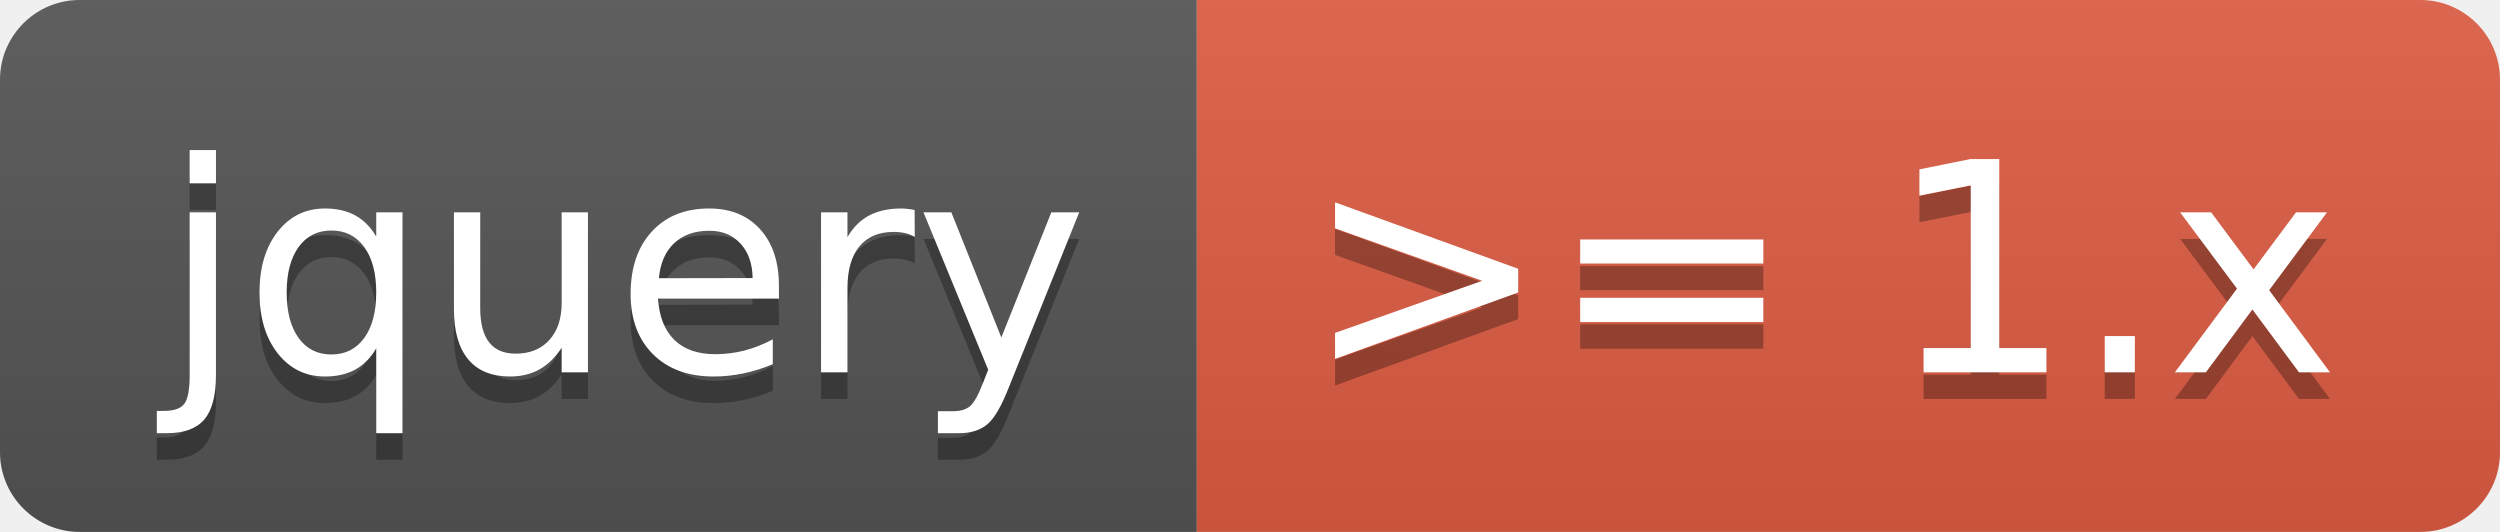
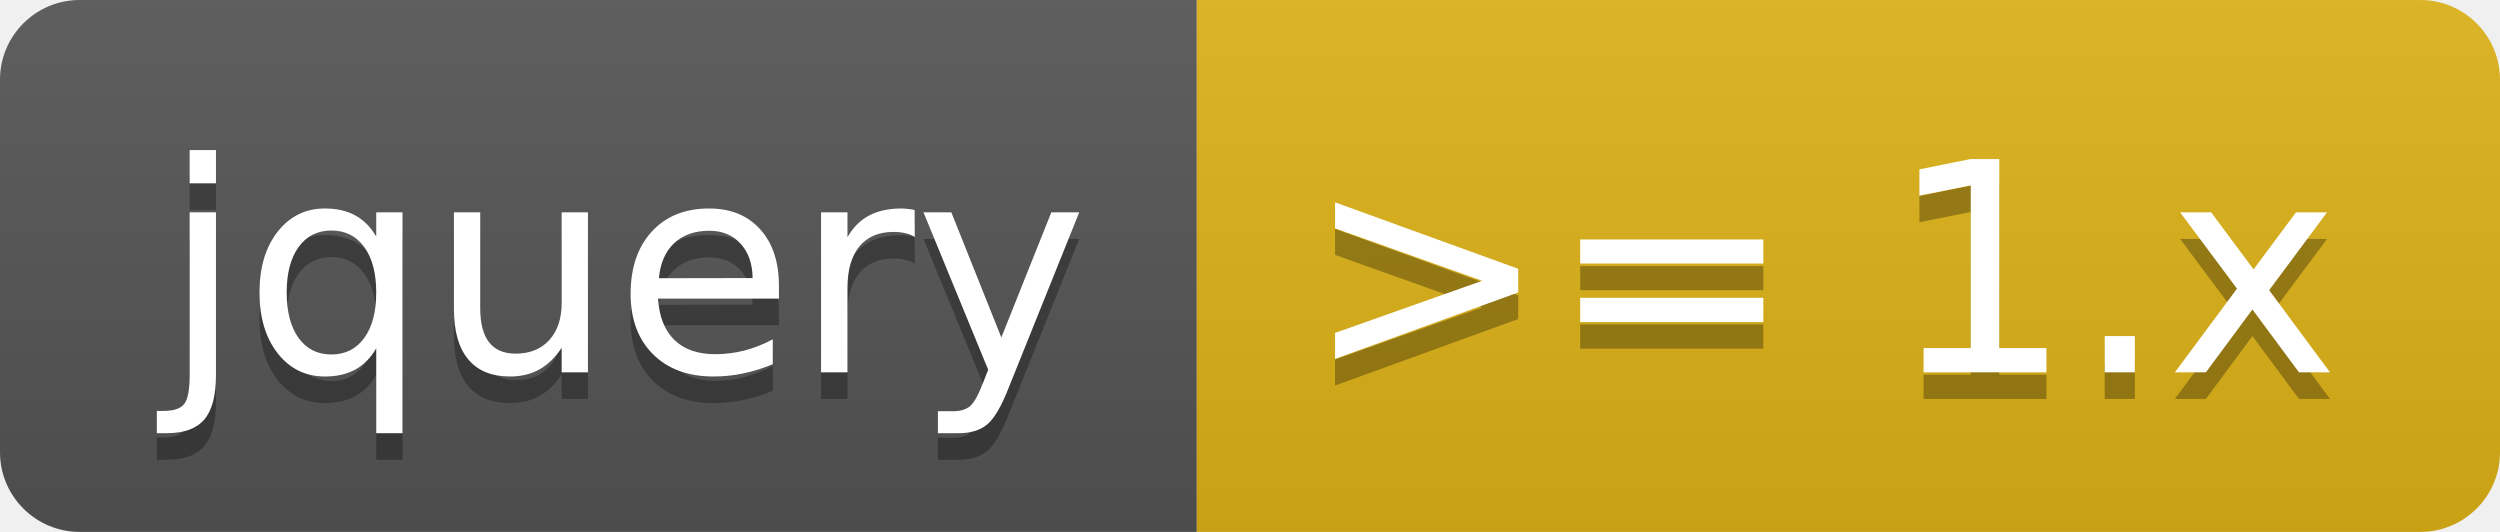
<svg xmlns="http://www.w3.org/2000/svg" width="94" height="20">
  <linearGradient id="b" x2="0" y2="100%">
    <stop offset="0" stop-color="#bbb" stop-opacity=".1" />
    <stop offset="1" stop-opacity=".1" />
  </linearGradient>
  <clipPath id="a">
    <rect width="94" height="20" rx="3" fill="#fff" />
  </clipPath>
  <g clip-path="url(#a)">
    <path fill="#555" d="M0 0h45v20H0z" />
-     <path fill="#e05d44" d="M45 0h49v20H45z" />
+     <path fill="#dfb317" d="M45 0h49v20H45z" />
    <path fill="url(#b)" d="M0 0h94v20H0z" />
  </g>
  <g fill="#fff" text-anchor="middle" font-family="DejaVu Sans,Verdana,Geneva,sans-serif" font-size="110">
    <text x="235" y="150" fill="#010101" fill-opacity=".3" transform="scale(.1)" textLength="350">jquery</text>
    <text x="235" y="140" transform="scale(.1)" textLength="350">jquery</text>
    <text x="685" y="150" fill="#010101" fill-opacity=".3" transform="scale(.1)" textLength="390">&gt;= 1.x</text>
    <text x="685" y="140" transform="scale(.1)" textLength="390">&gt;= 1.x</text>
  </g>
</svg>
